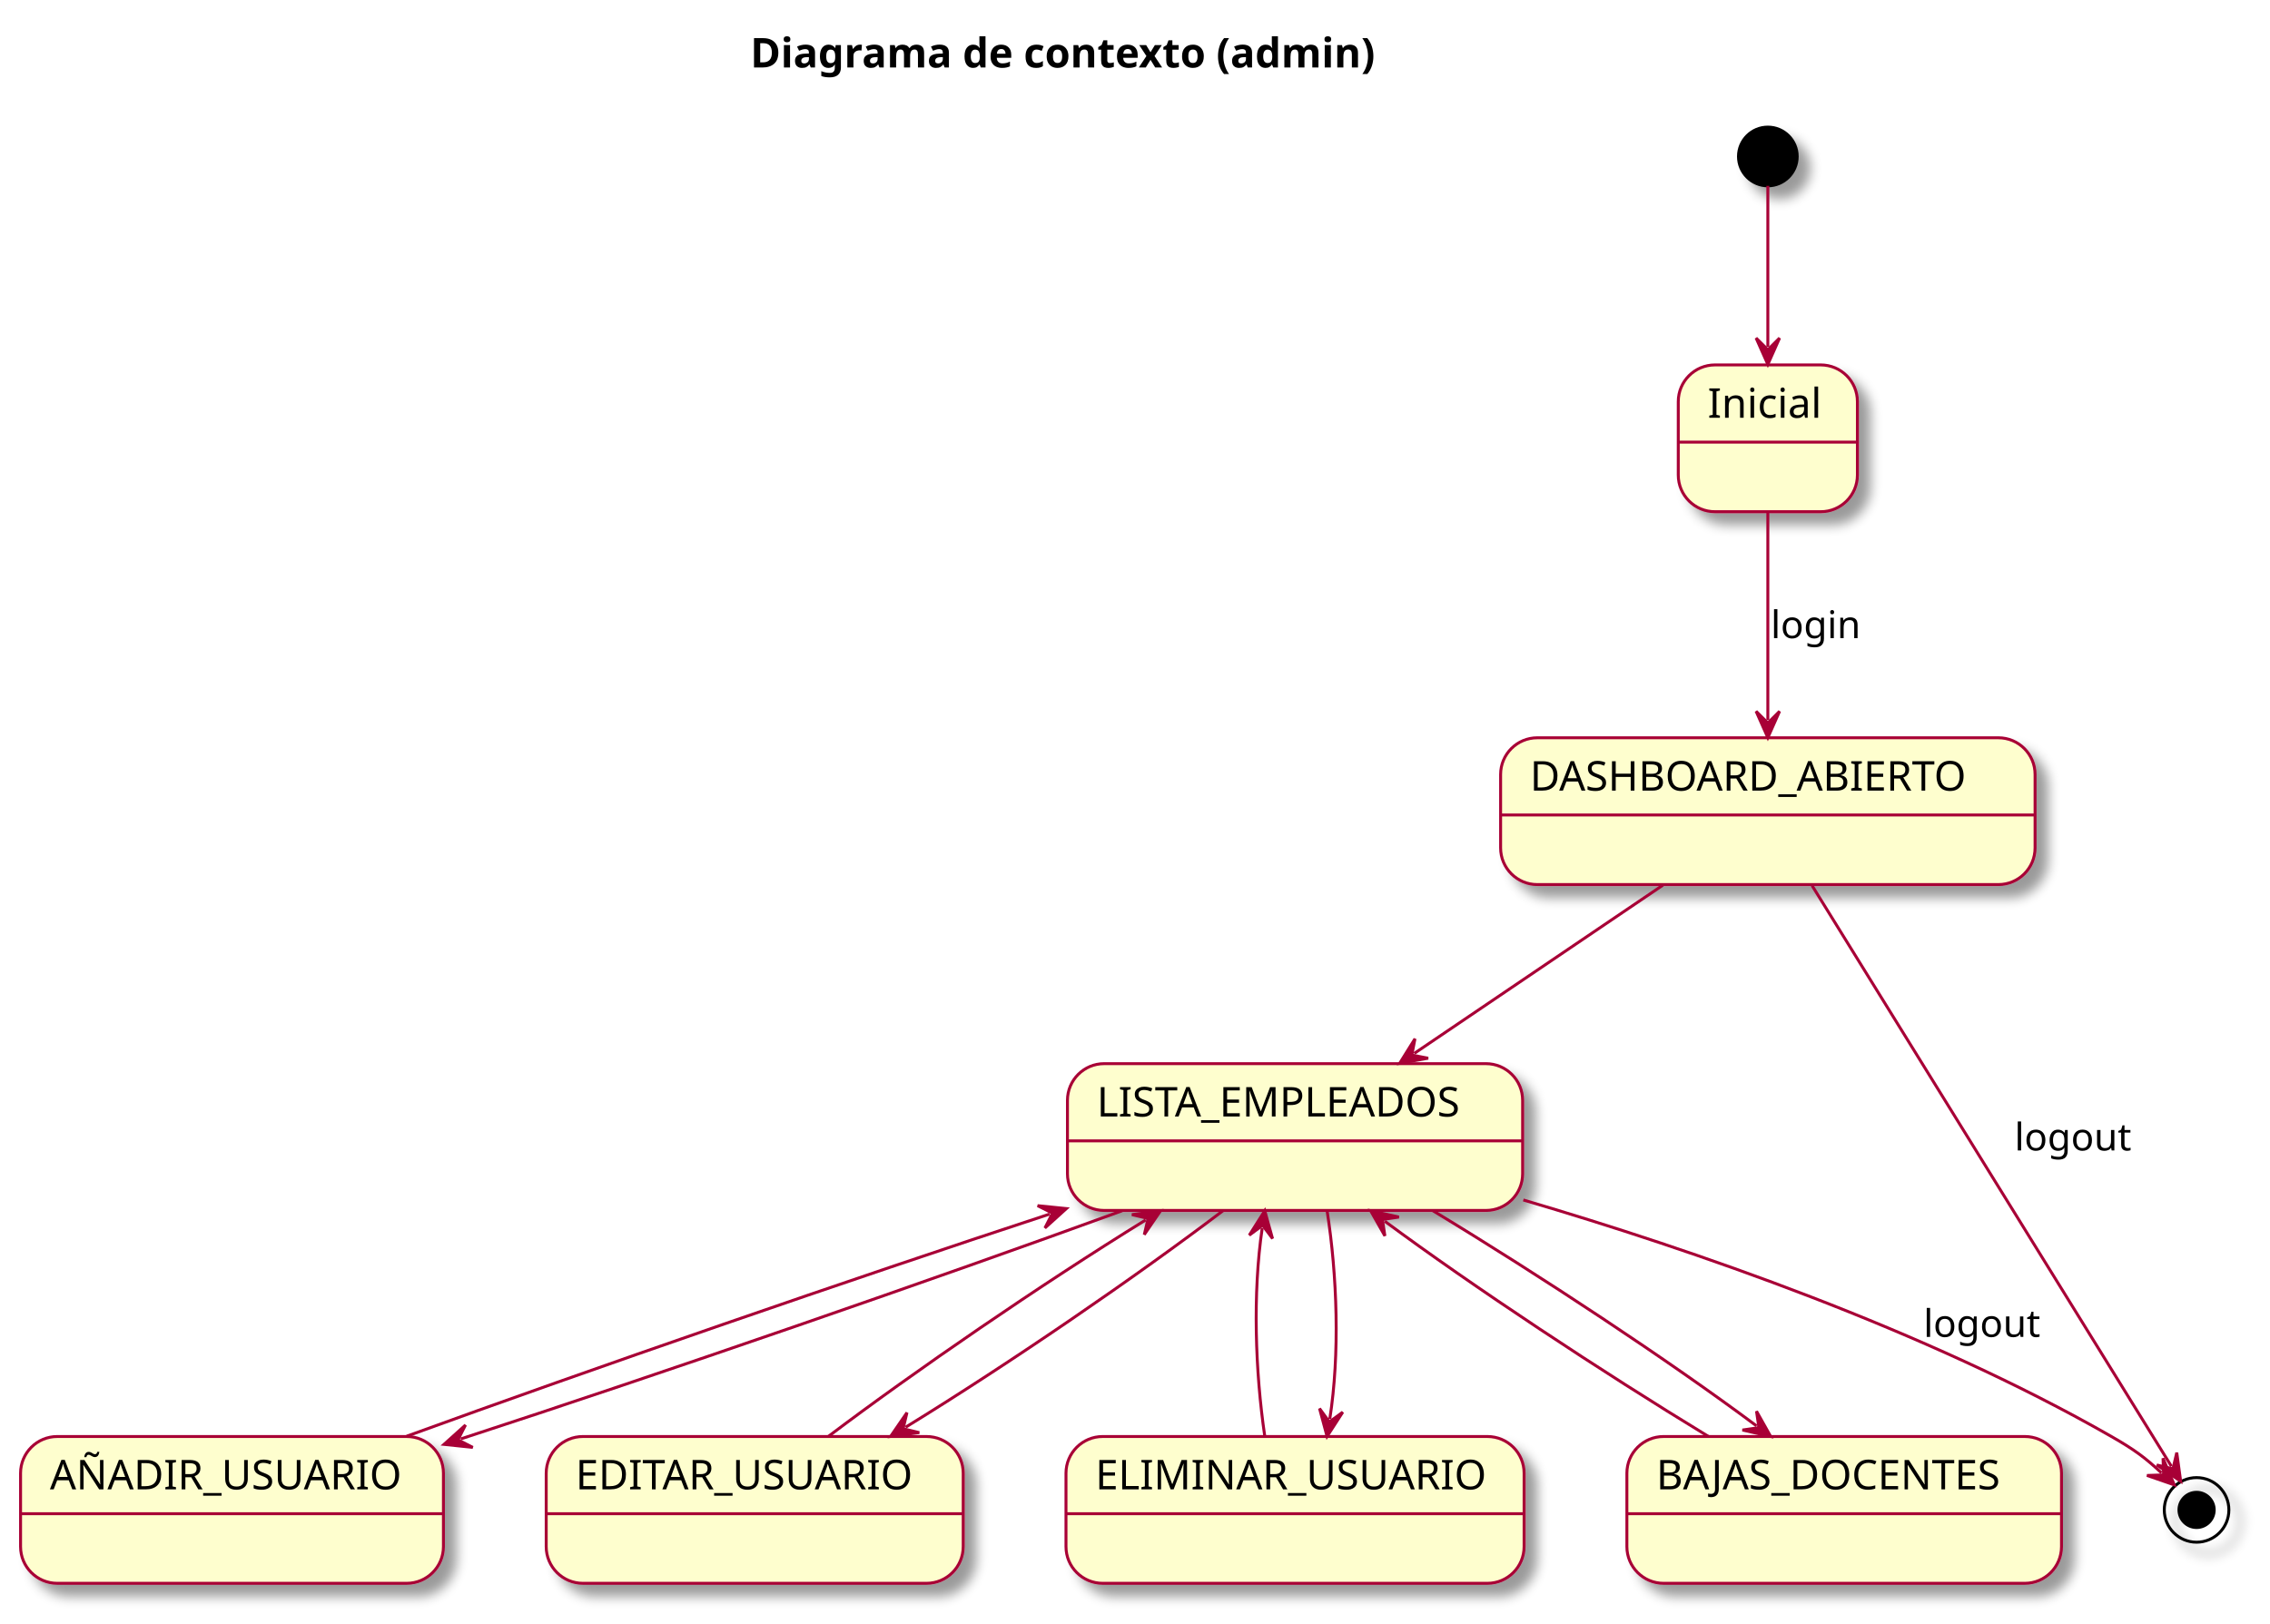
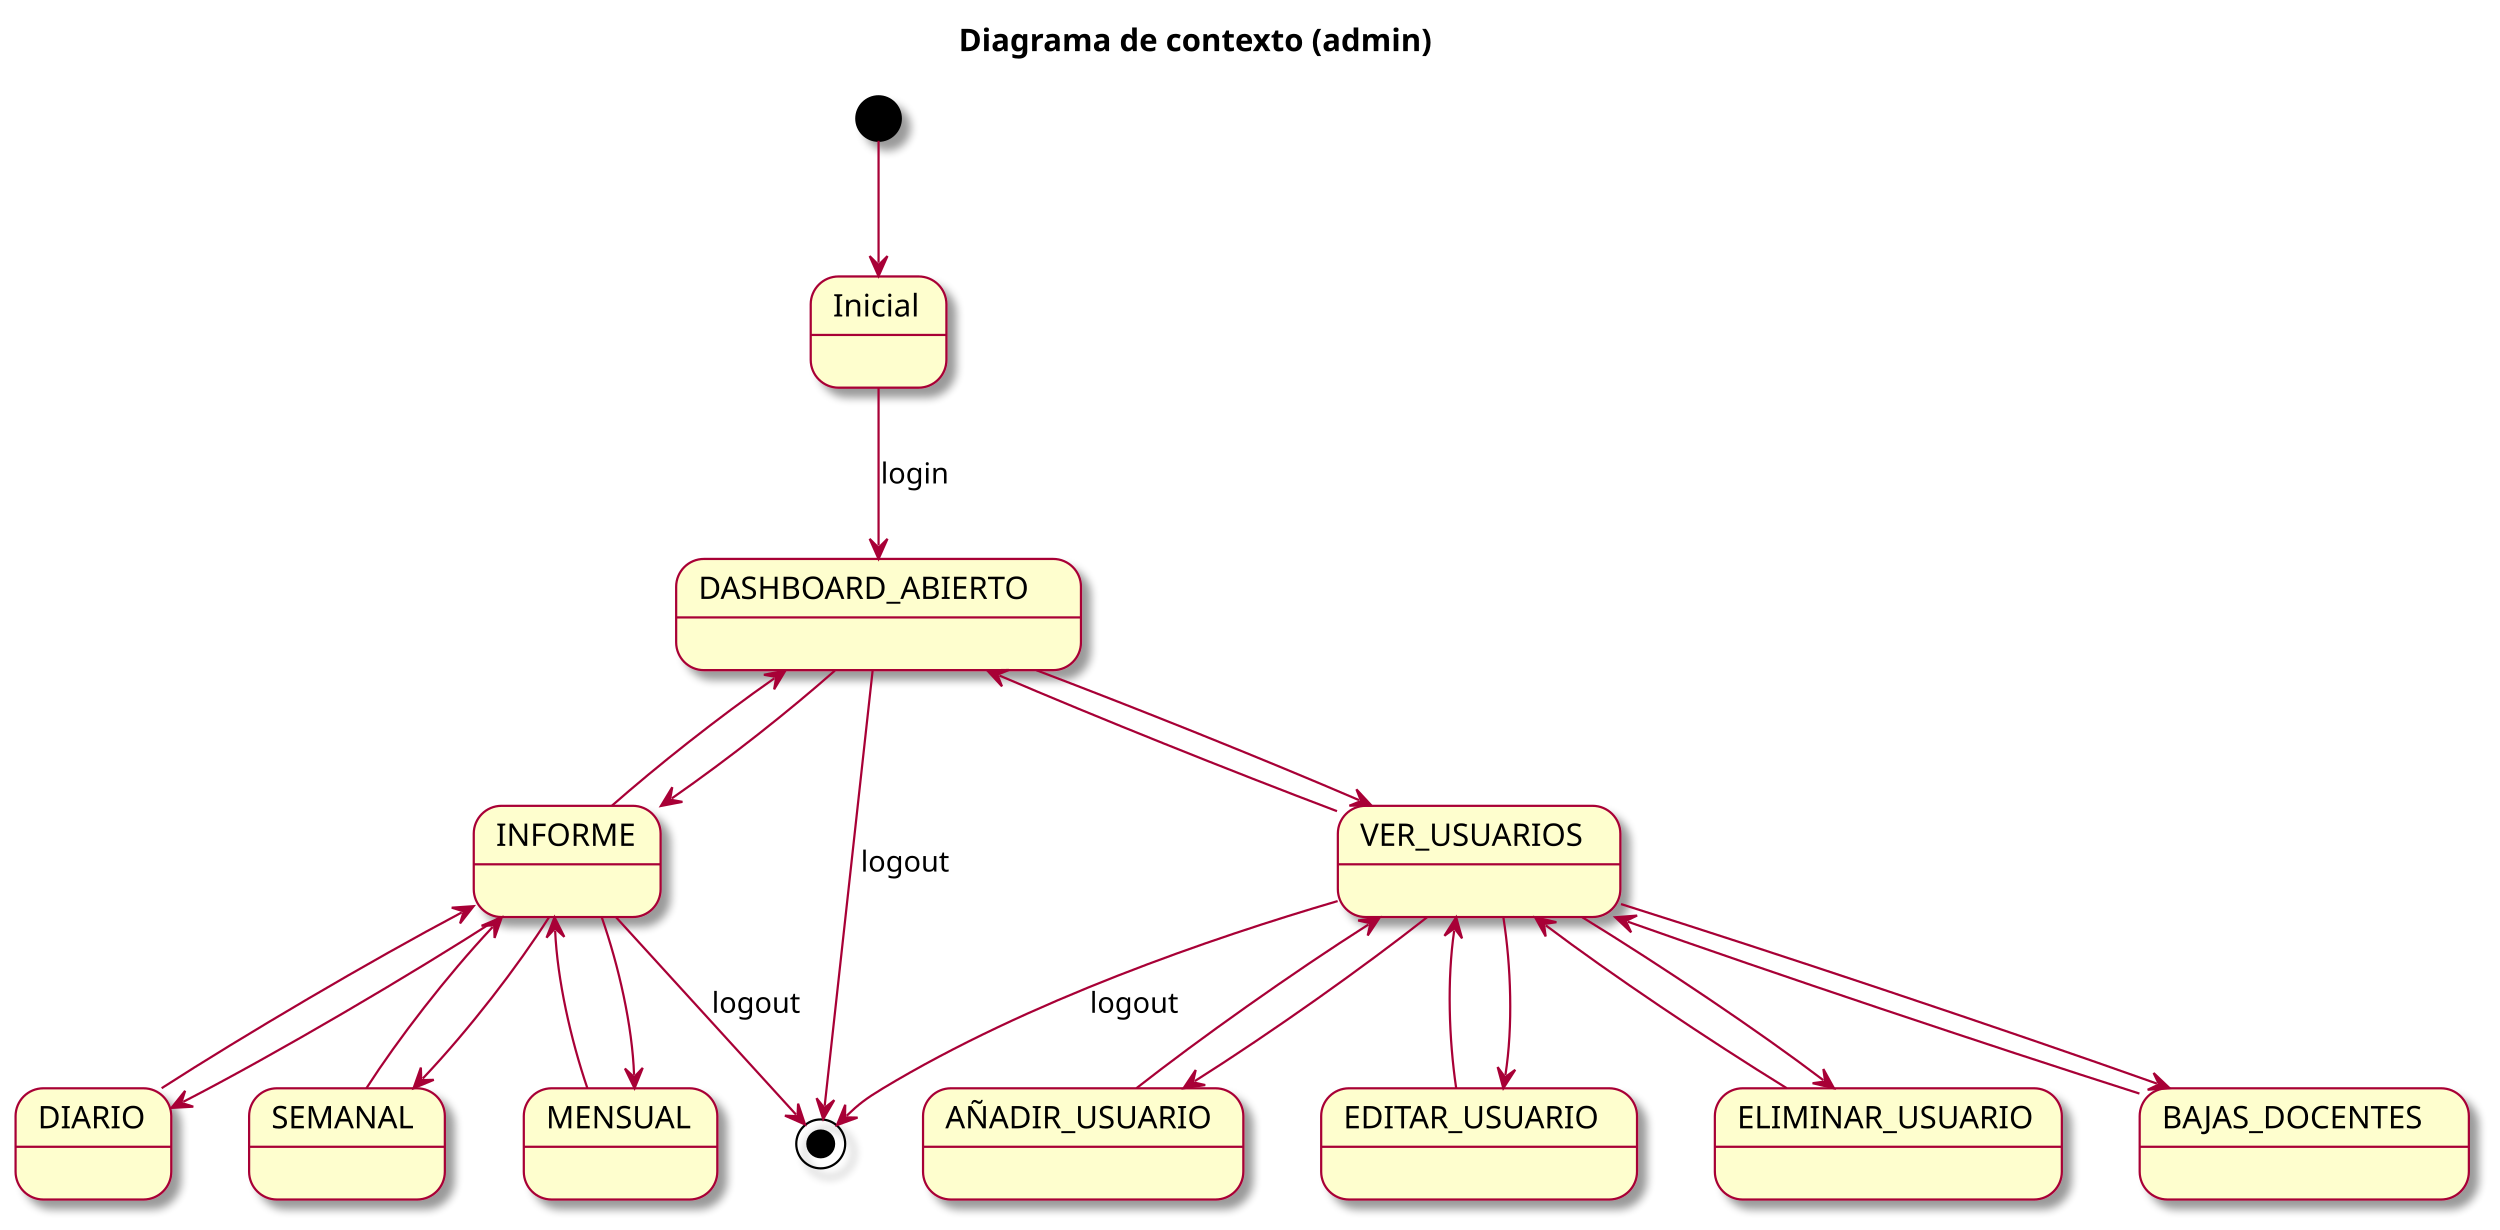
- <svg xmlns="http://www.w3.org/2000/svg" contentStyleType="text/css" height="553px" preserveAspectRatio="none" style="width:773px;height:553px;background:#FFFFFF;" version="1.1" viewBox="0 0 773 553" width="773px" zoomAndPan="magnify">
+ <svg xmlns="http://www.w3.org/2000/svg" contentStyleType="text/css" height="553px" preserveAspectRatio="none" style="width:1124px;height:553px;background:#FFFFFF;" version="1.1" viewBox="0 0 1124 553" width="1124px" zoomAndPan="magnify">
  <defs>
-     <filter height="300%" id="fewfuq8dnjmoz" width="300%" x="-1" y="-1">
+     <filter height="300%" id="fhs6unwb01svz" width="300%" x="-1" y="-1">
      <feGaussianBlur result="blurOut" stdDeviation="2.0" />
      <feColorMatrix in="blurOut" result="blurOut2" type="matrix" values="0 0 0 0 0 0 0 0 0 0 0 0 0 0 0 0 0 0 .4 0" />
      <feOffset dx="4.0" dy="4.0" in="blurOut2" result="blurOut3" />
      <feBlend in="SourceGraphic" in2="blurOut3" mode="normal" />
    </filter>
  </defs>
  <g>
-     <text fill="#000000" font-family="sans-serif" font-size="14" font-weight="bold" lengthAdjust="spacing" textLength="248" x="255.5" y="22.995">Diagrama de contexto (admin)</text>
-     <ellipse cx="602" cy="53.297" fill="#000000" filter="url(#fewfuq8dnjmoz)" rx="10" ry="10" style="stroke:#000000;stroke-width:1.0;" />
+     <text fill="#000000" font-family="sans-serif" font-size="14" font-weight="bold" lengthAdjust="spacing" textLength="248" x="431" y="22.995">Diagrama de contexto (admin)</text>
+     <ellipse cx="395" cy="53.297" fill="#000000" filter="url(#fhs6unwb01svz)" rx="10" ry="10" style="stroke:#000000;stroke-width:1.0;" />
    <g id="Inicial">
-       <rect fill="#FEFECE" filter="url(#fewfuq8dnjmoz)" height="50" rx="12.5" ry="12.5" style="stroke:#A80036;stroke-width:1.0;" width="61" x="571.5" y="124.297" />
-       <line style="stroke:#A80036;stroke-width:1.0;" x1="571.5" x2="632.5" y1="150.594" y2="150.594" />
-       <text fill="#000000" font-family="sans-serif" font-size="14" lengthAdjust="spacing" textLength="41" x="581.5" y="142.292">Inicial</text>
+       <rect fill="#FEFECE" filter="url(#fhs6unwb01svz)" height="50" rx="12.5" ry="12.5" style="stroke:#A80036;stroke-width:1.0;" width="61" x="364.5" y="124.297" />
+       <line style="stroke:#A80036;stroke-width:1.0;" x1="364.5" x2="425.5" y1="150.594" y2="150.594" />
+       <text fill="#000000" font-family="sans-serif" font-size="14" lengthAdjust="spacing" textLength="41" x="374.5" y="142.292">Inicial</text>
    </g>
    <g id="DASHBOARD_ABIERTO">
-       <rect fill="#FEFECE" filter="url(#fewfuq8dnjmoz)" height="50" rx="12.5" ry="12.5" style="stroke:#A80036;stroke-width:1.0;" width="182" x="511" y="251.297" />
-       <line style="stroke:#A80036;stroke-width:1.0;" x1="511" x2="693" y1="277.594" y2="277.594" />
-       <text fill="#000000" font-family="sans-serif" font-size="14" lengthAdjust="spacing" textLength="162" x="521" y="269.292">DASHBOARD_ABIERTO</text>
+       <rect fill="#FEFECE" filter="url(#fhs6unwb01svz)" height="50" rx="12.5" ry="12.5" style="stroke:#A80036;stroke-width:1.0;" width="182" x="304" y="251.297" />
+       <line style="stroke:#A80036;stroke-width:1.0;" x1="304" x2="486" y1="277.594" y2="277.594" />
+       <text fill="#000000" font-family="sans-serif" font-size="14" lengthAdjust="spacing" textLength="162" x="314" y="269.292">DASHBOARD_ABIERTO</text>
    </g>
-     <g id="LISTA_EMPLEADOS">
-       <rect fill="#FEFECE" filter="url(#fewfuq8dnjmoz)" height="50" rx="12.5" ry="12.5" style="stroke:#A80036;stroke-width:1.0;" width="155" x="363.5" y="362.297" />
-       <line style="stroke:#A80036;stroke-width:1.0;" x1="363.5" x2="518.5" y1="388.594" y2="388.594" />
-       <text fill="#000000" font-family="sans-serif" font-size="14" lengthAdjust="spacing" textLength="135" x="373.5" y="380.292">LISTA_EMPLEADOS</text>
+     <g id="VER_USUARIOS">
+       <rect fill="#FEFECE" filter="url(#fhs6unwb01svz)" height="50" rx="12.5" ry="12.5" style="stroke:#A80036;stroke-width:1.0;" width="127" x="601.5" y="362.297" />
+       <line style="stroke:#A80036;stroke-width:1.0;" x1="601.5" x2="728.5" y1="388.594" y2="388.594" />
+       <text fill="#000000" font-family="sans-serif" font-size="14" lengthAdjust="spacing" textLength="107" x="611.5" y="380.292">VER_USUARIOS</text>
    </g>
    <g id="AÑADIR_USUARIO">
-       <rect fill="#FEFECE" filter="url(#fewfuq8dnjmoz)" height="50" rx="12.5" ry="12.5" style="stroke:#A80036;stroke-width:1.0;" width="144" x="7" y="489.297" />
-       <line style="stroke:#A80036;stroke-width:1.0;" x1="7" x2="151" y1="515.594" y2="515.594" />
-       <text fill="#000000" font-family="sans-serif" font-size="14" lengthAdjust="spacing" textLength="124" x="17" y="507.292">AÑADIR_USUARIO</text>
+       <rect fill="#FEFECE" filter="url(#fhs6unwb01svz)" height="50" rx="12.5" ry="12.5" style="stroke:#A80036;stroke-width:1.0;" width="144" x="415" y="489.297" />
+       <line style="stroke:#A80036;stroke-width:1.0;" x1="415" x2="559" y1="515.594" y2="515.594" />
+       <text fill="#000000" font-family="sans-serif" font-size="14" lengthAdjust="spacing" textLength="124" x="425" y="507.292">AÑADIR_USUARIO</text>
    </g>
    <g id="EDITAR_USUARIO">
-       <rect fill="#FEFECE" filter="url(#fewfuq8dnjmoz)" height="50" rx="12.5" ry="12.5" style="stroke:#A80036;stroke-width:1.0;" width="142" x="186" y="489.297" />
-       <line style="stroke:#A80036;stroke-width:1.0;" x1="186" x2="328" y1="515.594" y2="515.594" />
-       <text fill="#000000" font-family="sans-serif" font-size="14" lengthAdjust="spacing" textLength="122" x="196" y="507.292">EDITAR_USUARIO</text>
+       <rect fill="#FEFECE" filter="url(#fhs6unwb01svz)" height="50" rx="12.5" ry="12.5" style="stroke:#A80036;stroke-width:1.0;" width="142" x="594" y="489.297" />
+       <line style="stroke:#A80036;stroke-width:1.0;" x1="594" x2="736" y1="515.594" y2="515.594" />
+       <text fill="#000000" font-family="sans-serif" font-size="14" lengthAdjust="spacing" textLength="122" x="604" y="507.292">EDITAR_USUARIO</text>
    </g>
    <g id="ELIMINAR_USUARIO">
-       <rect fill="#FEFECE" filter="url(#fewfuq8dnjmoz)" height="50" rx="12.5" ry="12.5" style="stroke:#A80036;stroke-width:1.0;" width="156" x="363" y="489.297" />
-       <line style="stroke:#A80036;stroke-width:1.0;" x1="363" x2="519" y1="515.594" y2="515.594" />
-       <text fill="#000000" font-family="sans-serif" font-size="14" lengthAdjust="spacing" textLength="136" x="373" y="507.292">ELIMINAR_USUARIO</text>
+       <rect fill="#FEFECE" filter="url(#fhs6unwb01svz)" height="50" rx="12.5" ry="12.5" style="stroke:#A80036;stroke-width:1.0;" width="156" x="771" y="489.297" />
+       <line style="stroke:#A80036;stroke-width:1.0;" x1="771" x2="927" y1="515.594" y2="515.594" />
+       <text fill="#000000" font-family="sans-serif" font-size="14" lengthAdjust="spacing" textLength="136" x="781" y="507.292">ELIMINAR_USUARIO</text>
    </g>
    <g id="BAJAS_DOCENTES">
-       <rect fill="#FEFECE" filter="url(#fewfuq8dnjmoz)" height="50" rx="12.5" ry="12.5" style="stroke:#A80036;stroke-width:1.0;" width="148" x="554" y="489.297" />
-       <line style="stroke:#A80036;stroke-width:1.0;" x1="554" x2="702" y1="515.594" y2="515.594" />
-       <text fill="#000000" font-family="sans-serif" font-size="14" lengthAdjust="spacing" textLength="128" x="564" y="507.292">BAJAS_DOCENTES</text>
+       <rect fill="#FEFECE" filter="url(#fhs6unwb01svz)" height="50" rx="12.5" ry="12.5" style="stroke:#A80036;stroke-width:1.0;" width="148" x="962" y="489.297" />
+       <line style="stroke:#A80036;stroke-width:1.0;" x1="962" x2="1110" y1="515.594" y2="515.594" />
+       <text fill="#000000" font-family="sans-serif" font-size="14" lengthAdjust="spacing" textLength="128" x="972" y="507.292">BAJAS_DOCENTES</text>
    </g>
-     <ellipse cx="748" cy="514.297" fill="none" filter="url(#fewfuq8dnjmoz)" rx="11" ry="11" style="stroke:#000000;stroke-width:1.0;" />
-     <ellipse cx="748" cy="514.297" fill="#000000" rx="6" ry="6" style="stroke:#000000;stroke-width:1.0;" />
+     <g id="INFORME">
+       <rect fill="#FEFECE" filter="url(#fhs6unwb01svz)" height="50" rx="12.5" ry="12.5" style="stroke:#A80036;stroke-width:1.0;" width="84" x="213" y="362.297" />
+       <line style="stroke:#A80036;stroke-width:1.0;" x1="213" x2="297" y1="388.594" y2="388.594" />
+       <text fill="#000000" font-family="sans-serif" font-size="14" lengthAdjust="spacing" textLength="64" x="223" y="380.292">INFORME</text>
+     </g>
+     <g id="DIARIO">
+       <rect fill="#FEFECE" filter="url(#fhs6unwb01svz)" height="50" rx="12.5" ry="12.5" style="stroke:#A80036;stroke-width:1.0;" width="70" x="7" y="489.297" />
+       <line style="stroke:#A80036;stroke-width:1.0;" x1="7" x2="77" y1="515.594" y2="515.594" />
+       <text fill="#000000" font-family="sans-serif" font-size="14" lengthAdjust="spacing" textLength="50" x="17" y="507.292">DIARIO</text>
+     </g>
+     <g id="SEMANAL">
+       <rect fill="#FEFECE" filter="url(#fhs6unwb01svz)" height="50" rx="12.5" ry="12.5" style="stroke:#A80036;stroke-width:1.0;" width="88" x="112" y="489.297" />
+       <line style="stroke:#A80036;stroke-width:1.0;" x1="112" x2="200" y1="515.594" y2="515.594" />
+       <text fill="#000000" font-family="sans-serif" font-size="14" lengthAdjust="spacing" textLength="68" x="122" y="507.292">SEMANAL</text>
+     </g>
+     <g id="MENSUAL">
+       <rect fill="#FEFECE" filter="url(#fhs6unwb01svz)" height="50" rx="12.5" ry="12.5" style="stroke:#A80036;stroke-width:1.0;" width="87" x="235.5" y="489.297" />
+       <line style="stroke:#A80036;stroke-width:1.0;" x1="235.5" x2="322.5" y1="515.594" y2="515.594" />
+       <text fill="#000000" font-family="sans-serif" font-size="14" lengthAdjust="spacing" textLength="67" x="245.5" y="507.292">MENSUAL</text>
+     </g>
+     <ellipse cx="369" cy="514.297" fill="none" filter="url(#fhs6unwb01svz)" rx="11" ry="11" style="stroke:#000000;stroke-width:1.0;" />
+     <ellipse cx="369" cy="514.297" fill="#000000" rx="6" ry="6" style="stroke:#000000;stroke-width:1.0;" />
    <g id="link_*start*_Inicial">
-       <path d="M602,63.31 C602,77.188 602,98.262 602,118.137 " fill="none" id="*start*-to-Inicial" style="stroke:#A80036;stroke-width:1.0;" />
-       <polygon fill="#A80036" points="602,124.137,606,115.137,602,119.137,598,115.137,602,124.137" style="stroke:#A80036;stroke-width:1.0;" />
+       <path d="M395,63.31 C395,77.188 395,98.262 395,118.137 " fill="none" id="*start*-to-Inicial" style="stroke:#A80036;stroke-width:1.0;" />
+       <polygon fill="#A80036" points="395,124.137,399,115.137,395,119.137,391,115.137,395,124.137" style="stroke:#A80036;stroke-width:1.0;" />
    </g>
    <g id="link_Inicial_DASHBOARD_ABIERTO">
-       <path d="M602,174.398 C602,196.533 602,223.158 602,245.27 " fill="none" id="Inicial-to-DASHBOARD_ABIERTO" style="stroke:#A80036;stroke-width:1.0;" />
-       <polygon fill="#A80036" points="602,251.27,606,242.27,602,246.27,598,242.27,602,251.27" style="stroke:#A80036;stroke-width:1.0;" />
-       <text fill="#000000" font-family="sans-serif" font-size="13" lengthAdjust="spacing" textLength="30" x="603" y="217.364">login</text>
+       <path d="M395,174.398 C395,196.533 395,223.158 395,245.27 " fill="none" id="Inicial-to-DASHBOARD_ABIERTO" style="stroke:#A80036;stroke-width:1.0;" />
+       <polygon fill="#A80036" points="395,251.27,399,242.27,395,246.27,391,242.27,395,251.27" style="stroke:#A80036;stroke-width:1.0;" />
+       <text fill="#000000" font-family="sans-serif" font-size="13" lengthAdjust="spacing" textLength="30" x="396" y="217.364">login</text>
    </g>
-     <g id="link_DASHBOARD_ABIERTO_LISTA_EMPLEADOS">
-       <path d="M566.269,301.488 C539.588,319.551 508.257,340.763 481.599,358.81 " fill="none" id="DASHBOARD_ABIERTO-to-LISTA_EMPLEADOS" style="stroke:#A80036;stroke-width:1.0;" />
-       <polygon fill="#A80036" points="476.631,362.174,486.326,360.441,480.771,359.371,481.841,353.816,476.631,362.174" style="stroke:#A80036;stroke-width:1.0;" />
+     <g id="link_DASHBOARD_ABIERTO_VER_USUARIOS">
+       <path d="M466.006,301.352 C513.5,319.408 568.979,341.657 611.026,359.744 " fill="none" id="DASHBOARD_ABIERTO-to-VER_USUARIOS" style="stroke:#A80036;stroke-width:1.0;" />
+       <polygon fill="#A80036" points="616.538,362.115,609.851,354.884,611.945,360.139,606.69,362.233,616.538,362.115" style="stroke:#A80036;stroke-width:1.0;" />
    </g>
-     <g id="link_LISTA_EMPLEADOS_AÑADIR_USUARIO">
-       <path d="M357.435,413.532 C290.019,435.649 199.945,466.838 138.49,489.195 " fill="none" id="LISTA_EMPLEADOS-backto-AÑADIR_USUARIO" style="stroke:#A80036;stroke-width:1.0;" />
-       <polygon fill="#A80036" points="363.136,411.662,353.338,410.667,358.385,413.221,355.831,418.268,363.136,411.662" style="stroke:#A80036;stroke-width:1.0;" />
+     <g id="link_DASHBOARD_ABIERTO_VER_USUARIOS">
+       <path d="M449.317,303.716 C493.476,322.65 552.866,346.437 601.109,364.705 " fill="none" id="DASHBOARD_ABIERTO-backto-VER_USUARIOS" style="stroke:#A80036;stroke-width:1.0;" />
+       <polygon fill="#A80036" points="443.802,301.352,450.497,308.575,448.397,303.322,453.65,301.222,443.802,301.352" style="stroke:#A80036;stroke-width:1.0;" />
    </g>
-     <g id="link_LISTA_EMPLEADOS_AÑADIR_USUARIO">
-       <path d="M382.119,412.398 C318.939,435.455 224.751,468.038 156.901,490.12 " fill="none" id="LISTA_EMPLEADOS-to-AÑADIR_USUARIO" style="stroke:#A80036;stroke-width:1.0;" />
-       <polygon fill="#A80036" points="151.196,491.977,160.992,492.996,155.951,490.43,158.516,485.388,151.196,491.977" style="stroke:#A80036;stroke-width:1.0;" />
+     <g id="link_VER_USUARIOS_AÑADIR_USUARIO">
+       <path d="M615.308,415.62 C580.531,437.755 539.138,467.158 510.916,489.27 " fill="none" id="VER_USUARIOS-backto-AÑADIR_USUARIO" style="stroke:#A80036;stroke-width:1.0;" />
+       <polygon fill="#A80036" points="620.37,412.398,610.63,413.856,616.152,415.083,614.925,420.605,620.37,412.398" style="stroke:#A80036;stroke-width:1.0;" />
    </g>
-     <g id="link_LISTA_EMPLEADOS_EDITAR_USUARIO">
-       <path d="M390.108,415.551 C354.269,437.686 311.352,467.158 282.069,489.27 " fill="none" id="LISTA_EMPLEADOS-backto-EDITAR_USUARIO" style="stroke:#A80036;stroke-width:1.0;" />
-       <polygon fill="#A80036" points="395.213,412.398,385.454,413.724,390.959,415.025,389.658,420.53,395.213,412.398" style="stroke:#A80036;stroke-width:1.0;" />
+     <g id="link_VER_USUARIOS_AÑADIR_USUARIO">
+       <path d="M641.596,412.398 C613.525,434.533 572.133,463.95 537.189,486.061 " fill="none" id="VER_USUARIOS-to-AÑADIR_USUARIO" style="stroke:#A80036;stroke-width:1.0;" />
+       <polygon fill="#A80036" points="532.119,489.27,541.863,487.837,536.344,486.596,537.586,481.077,532.119,489.27" style="stroke:#A80036;stroke-width:1.0;" />
    </g>
-     <g id="link_LISTA_EMPLEADOS_EDITAR_USUARIO">
-       <path d="M416.439,412.398 C387.306,434.533 344.39,464.018 308.386,486.13 " fill="none" id="LISTA_EMPLEADOS-to-EDITAR_USUARIO" style="stroke:#A80036;stroke-width:1.0;" />
-       <polygon fill="#A80036" points="303.273,489.27,313.036,487.968,307.534,486.653,308.849,481.151,303.273,489.27" style="stroke:#A80036;stroke-width:1.0;" />
+     <g id="link_VER_USUARIOS_EDITAR_USUARIO">
+       <path d="M653.817,418.334 C650.559,440.469 651.437,467.158 654.701,489.27 " fill="none" id="VER_USUARIOS-backto-EDITAR_USUARIO" style="stroke:#A80036;stroke-width:1.0;" />
+       <polygon fill="#A80036" points="654.69,412.398,649.422,420.72,653.962,417.345,657.337,421.884,654.69,412.398" style="stroke:#A80036;stroke-width:1.0;" />
    </g>
-     <g id="link_LISTA_EMPLEADOS_ELIMINAR_USUARIO">
-       <path d="M429.817,418.334 C426.56,440.469 427.437,467.158 430.701,489.27 " fill="none" id="LISTA_EMPLEADOS-backto-ELIMINAR_USUARIO" style="stroke:#A80036;stroke-width:1.0;" />
-       <polygon fill="#A80036" points="430.69,412.398,425.422,420.72,429.962,417.345,433.337,421.884,430.69,412.398" style="stroke:#A80036;stroke-width:1.0;" />
+     <g id="link_VER_USUARIOS_EDITAR_USUARIO">
+       <path d="M675.916,412.398 C679.365,434.533 680.288,461.23 676.831,483.342 " fill="none" id="VER_USUARIOS-to-EDITAR_USUARIO" style="stroke:#A80036;stroke-width:1.0;" />
+       <polygon fill="#A80036" points="675.904,489.27,681.246,480.995,676.676,484.33,673.342,479.76,675.904,489.27" style="stroke:#A80036;stroke-width:1.0;" />
    </g>
-     <g id="link_LISTA_EMPLEADOS_ELIMINAR_USUARIO">
-       <path d="M451.916,412.398 C455.365,434.533 456.288,461.23 452.831,483.342 " fill="none" id="LISTA_EMPLEADOS-to-ELIMINAR_USUARIO" style="stroke:#A80036;stroke-width:1.0;" />
-       <polygon fill="#A80036" points="451.904,489.27,457.246,480.995,452.676,484.33,449.342,479.76,451.904,489.27" style="stroke:#A80036;stroke-width:1.0;" />
+     <g id="link_VER_USUARIOS_ELIMINAR_USUARIO">
+       <path d="M694.956,416.013 C724.281,438.148 767.521,467.158 803.333,489.27 " fill="none" id="VER_USUARIOS-backto-ELIMINAR_USUARIO" style="stroke:#A80036;stroke-width:1.0;" />
+       <polygon fill="#A80036" points="690.167,412.398,694.941,421.013,694.158,415.41,699.76,414.627,690.167,412.398" style="stroke:#A80036;stroke-width:1.0;" />
    </g>
-     <g id="link_LISTA_EMPLEADOS_BAJAS_DOCENTES">
-       <path d="M471.566,415.971 C501.422,438.106 545.413,467.158 581.757,489.27 " fill="none" id="LISTA_EMPLEADOS-backto-BAJAS_DOCENTES" style="stroke:#A80036;stroke-width:1.0;" />
-       <polygon fill="#A80036" points="466.746,412.398,471.594,420.971,470.762,415.376,476.358,414.545,466.746,412.398" style="stroke:#A80036;stroke-width:1.0;" />
+     <g id="link_VER_USUARIOS_ELIMINAR_USUARIO">
+       <path d="M711.393,412.398 C747.424,434.533 790.668,463.528 819.759,485.639 " fill="none" id="VER_USUARIOS-to-ELIMINAR_USUARIO" style="stroke:#A80036;stroke-width:1.0;" />
+       <polygon fill="#A80036" points="824.536,489.27,819.791,480.639,820.555,486.244,814.95,487.008,824.536,489.27" style="stroke:#A80036;stroke-width:1.0;" />
    </g>
-     <g id="link_LISTA_EMPLEADOS_BAJAS_DOCENTES">
-       <path d="M487.971,412.398 C524.534,434.533 568.53,463.569 598.152,485.68 " fill="none" id="LISTA_EMPLEADOS-to-BAJAS_DOCENTES" style="stroke:#A80036;stroke-width:1.0;" />
-       <polygon fill="#A80036" points="602.96,489.27,598.14,480.68,598.953,486.279,593.355,487.091,602.96,489.27" style="stroke:#A80036;stroke-width:1.0;" />
+     <g id="link_VER_USUARIOS_BAJAS_DOCENTES">
+       <path d="M731.878,414.403 C796.618,437.354 892.683,469.578 961.889,491.671 " fill="none" id="VER_USUARIOS-backto-BAJAS_DOCENTES" style="stroke:#A80036;stroke-width:1.0;" />
+       <polygon fill="#A80036" points="726.223,412.398,733.369,419.175,730.936,414.068,736.042,411.635,726.223,412.398" style="stroke:#A80036;stroke-width:1.0;" />
+     </g>
+     <g id="link_VER_USUARIOS_BAJAS_DOCENTES">
+       <path d="M728.803,406.473 C798.09,428.31 901.746,463.01 969.751,487.193 " fill="none" id="VER_USUARIOS-to-BAJAS_DOCENTES" style="stroke:#A80036;stroke-width:1.0;" />
+       <polygon fill="#A80036" points="975.404,489.203,968.264,482.419,970.693,487.528,965.584,489.956,975.404,489.203" style="stroke:#A80036;stroke-width:1.0;" />
+     </g>
+     <g id="link_DASHBOARD_ABIERTO_INFORME">
+       <path d="M375.37,301.488 C354.848,319.614 328.057,340.873 302.07,358.937 " fill="none" id="DASHBOARD_ABIERTO-to-INFORME" style="stroke:#A80036;stroke-width:1.0;" />
+       <polygon fill="#A80036" points="297.143,362.362,306.816,360.509,301.249,359.508,302.25,353.94,297.143,362.362" style="stroke:#A80036;stroke-width:1.0;" />
+     </g>
+     <g id="link_DASHBOARD_ABIERTO_INFORME">
+       <path d="M348.21,304.929 C322.412,322.992 295.765,344.127 275.189,362.174 " fill="none" id="DASHBOARD_ABIERTO-backto-INFORME" style="stroke:#A80036;stroke-width:1.0;" />
+       <polygon fill="#A80036" points="353.125,301.488,343.458,303.373,349.029,304.356,348.047,309.926,353.125,301.488" style="stroke:#A80036;stroke-width:1.0;" />
+     </g>
+     <g id="link_INFORME_DIARIO">
+       <path d="M224.847,412.398 C185.637,437.725 123.835,474.042 82.393,495.372 " fill="none" id="INFORME-to-DIARIO" style="stroke:#A80036;stroke-width:1.0;" />
+       <polygon fill="#A80036" points="77.058,498.118,86.891,497.556,81.504,495.83,83.23,490.442,77.058,498.118" style="stroke:#A80036;stroke-width:1.0;" />
+     </g>
+     <g id="link_INFORME_DIARIO">
+       <path d="M207.628,410.225 C166.159,432.178 109.772,465.415 72.671,489.252 " fill="none" id="INFORME-backto-DIARIO" style="stroke:#A80036;stroke-width:1.0;" />
+       <polygon fill="#A80036" points="212.931,407.418,203.105,408.094,208.512,409.757,206.848,415.164,212.931,407.418" style="stroke:#A80036;stroke-width:1.0;" />
+     </g>
+     <g id="link_INFORME_SEMANAL">
+       <path d="M246.828,412.398 C232.746,434.533 211.032,462.805 190.063,484.916 " fill="none" id="INFORME-to-SEMANAL" style="stroke:#A80036;stroke-width:1.0;" />
+       <polygon fill="#A80036" points="185.934,489.27,195.03,485.492,189.375,485.642,189.225,479.987,185.934,489.27" style="stroke:#A80036;stroke-width:1.0;" />
+     </g>
+     <g id="link_INFORME_SEMANAL">
+       <path d="M221.494,416.772 C200.707,438.906 178.978,467.158 164.731,489.27 " fill="none" id="INFORME-backto-SEMANAL" style="stroke:#A80036;stroke-width:1.0;" />
+       <polygon fill="#A80036" points="225.602,412.398,216.525,416.22,222.179,416.043,222.357,421.697,225.602,412.398" style="stroke:#A80036;stroke-width:1.0;" />
+     </g>
+     <g id="link_INFORME_MENSUAL">
+       <path d="M270.543,412.398 C278.242,434.533 284.289,461.162 285.077,483.273 " fill="none" id="INFORME-to-MENSUAL" style="stroke:#A80036;stroke-width:1.0;" />
+       <polygon fill="#A80036" points="285.291,489.27,288.968,480.133,285.113,484.273,280.973,480.418,285.291,489.27" style="stroke:#A80036;stroke-width:1.0;" />
+     </g>
+     <g id="link_INFORME_MENSUAL">
+       <path d="M249.587,418.392 C250.579,440.527 256.578,467.158 264.088,489.27 " fill="none" id="INFORME-backto-MENSUAL" style="stroke:#A80036;stroke-width:1.0;" />
+       <polygon fill="#A80036" points="249.318,412.398,245.725,421.568,249.542,417.393,253.717,421.21,249.318,412.398" style="stroke:#A80036;stroke-width:1.0;" />
    </g>
    <g id="link_DASHBOARD_ABIERTO_*end*">
-       <path d="M617.075,301.664 C648.986,353.247 718.957,466.351 739.429,499.442 " fill="none" id="DASHBOARD_ABIERTO-to-*end*" style="stroke:#A80036;stroke-width:1.0;" />
-       <polygon fill="#A80036" points="742.586,504.545,741.253,494.787,739.956,500.293,734.449,498.995,742.586,504.545" style="stroke:#A80036;stroke-width:1.0;" />
-       <text fill="#000000" font-family="sans-serif" font-size="13" lengthAdjust="spacing" textLength="40" x="686" y="391.864">logout</text>
+       <path d="M392.315,301.664 C386.71,352.54 374.622,462.263 370.776,497.173 " fill="none" id="DASHBOARD_ABIERTO-to-*end*" style="stroke:#A80036;stroke-width:1.0;" />
+       <polygon fill="#A80036" points="370.119,503.137,375.08,494.63,370.666,498.167,367.129,493.753,370.119,503.137" style="stroke:#A80036;stroke-width:1.0;" />
+       <text fill="#000000" font-family="sans-serif" font-size="13" lengthAdjust="spacing" textLength="40" x="387" y="391.864">logout</text>
    </g>
-     <g id="link_LISTA_EMPLEADOS_*end*">
-       <path d="M518.73,408.726 C576.274,425.672 655.383,452.88 719,489.297 C726.94,493.842 730.483,496.5 736.038,501.685 " fill="none" id="LISTA_EMPLEADOS-to-*end*" style="stroke:#A80036;stroke-width:1.0;" />
-       <polygon fill="#A80036" points="740.424,505.779,736.574,496.714,736.769,502.367,731.115,502.562,740.424,505.779" style="stroke:#A80036;stroke-width:1.0;" />
-       <text fill="#000000" font-family="sans-serif" font-size="13" lengthAdjust="spacing" textLength="40" x="655" y="455.364">logout</text>
+     <g id="link_VER_USUARIOS_*end*">
+       <path d="M601.401,405.12 C545.158,421.621 462.157,450.028 397,489.297 C389.323,493.924 385.991,496.506 380.63,501.668 " fill="none" id="VER_USUARIOS-to-*end*" style="stroke:#A80036;stroke-width:1.0;" />
+       <polygon fill="#A80036" points="376.308,505.829,385.566,502.469,379.91,502.361,380.017,496.706,376.308,505.829" style="stroke:#A80036;stroke-width:1.0;" />
+       <text fill="#000000" font-family="sans-serif" font-size="13" lengthAdjust="spacing" textLength="40" x="490" y="455.364">logout</text>
+     </g>
+     <g id="link_INFORME_*end*">
+       <path d="M276.98,412.398 C303.12,441.06 341.258,482.878 357.89,501.115 " fill="none" id="INFORME-to-*end*" style="stroke:#A80036;stroke-width:1.0;" />
+       <polygon fill="#A80036" points="361.933,505.548,358.824,496.203,358.564,501.854,352.913,501.594,361.933,505.548" style="stroke:#A80036;stroke-width:1.0;" />
+       <text fill="#000000" font-family="sans-serif" font-size="13" lengthAdjust="spacing" textLength="40" x="320" y="455.364">logout</text>
    </g>
  </g>
</svg>
